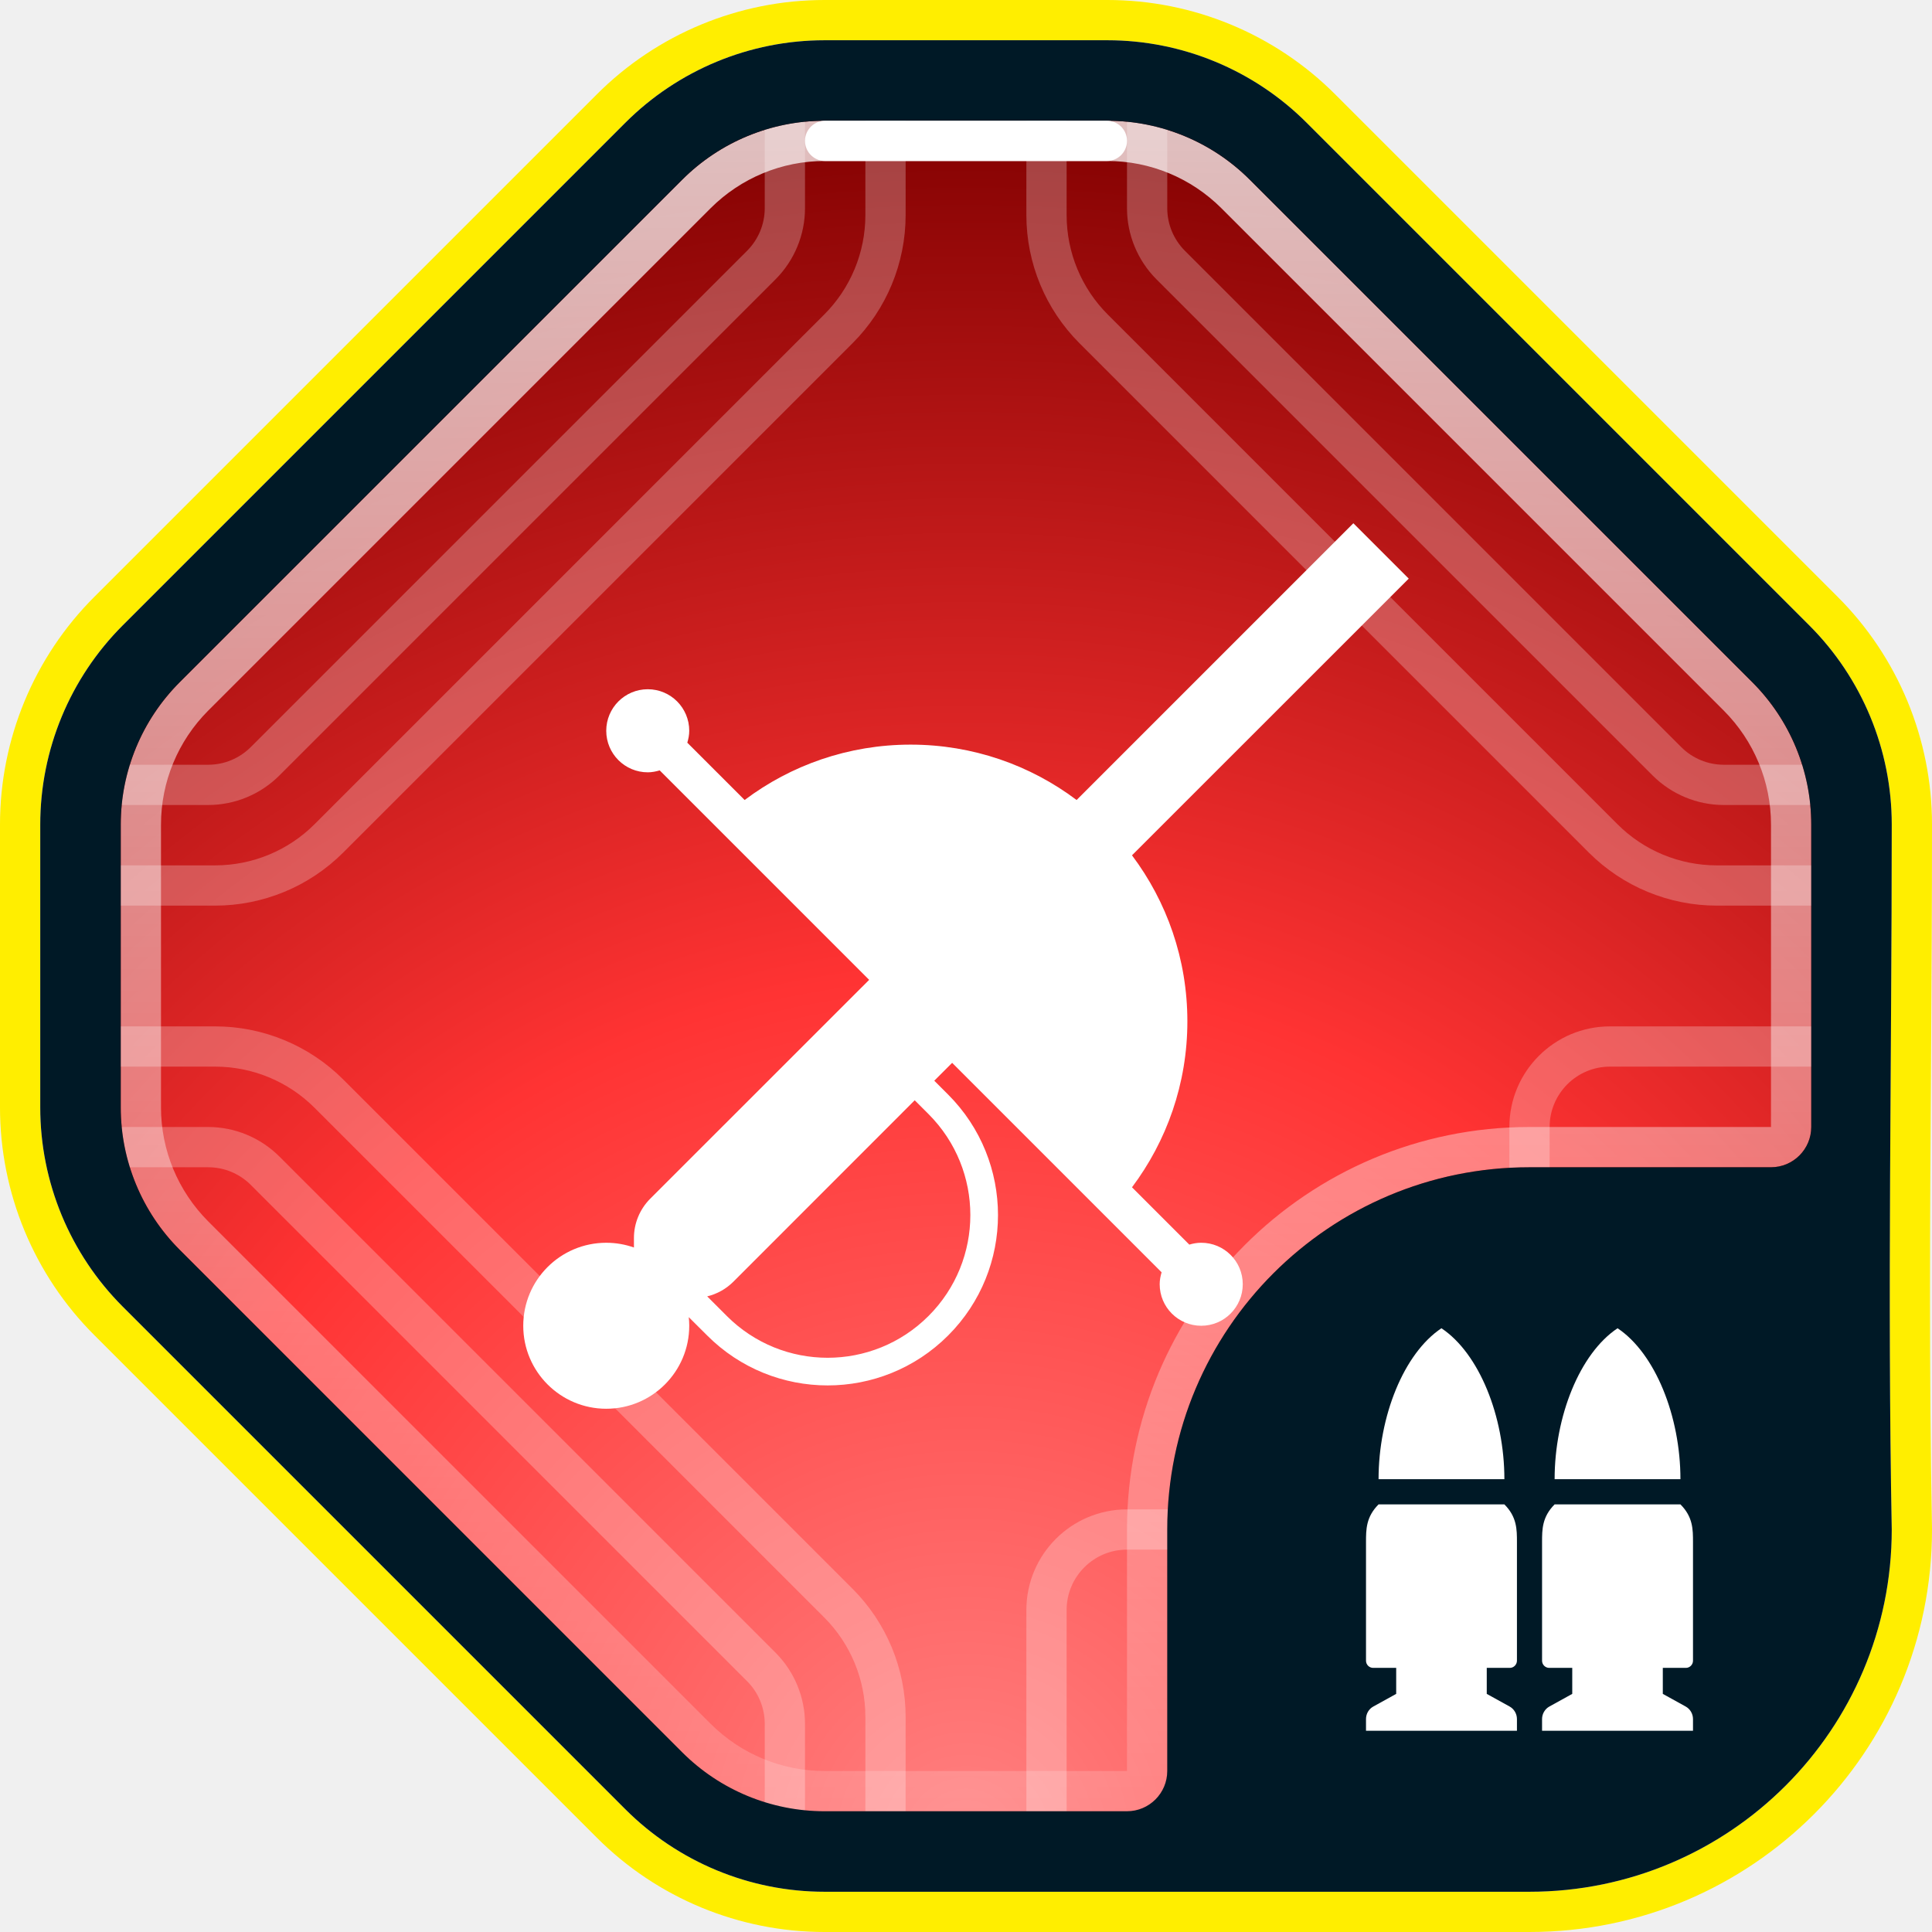
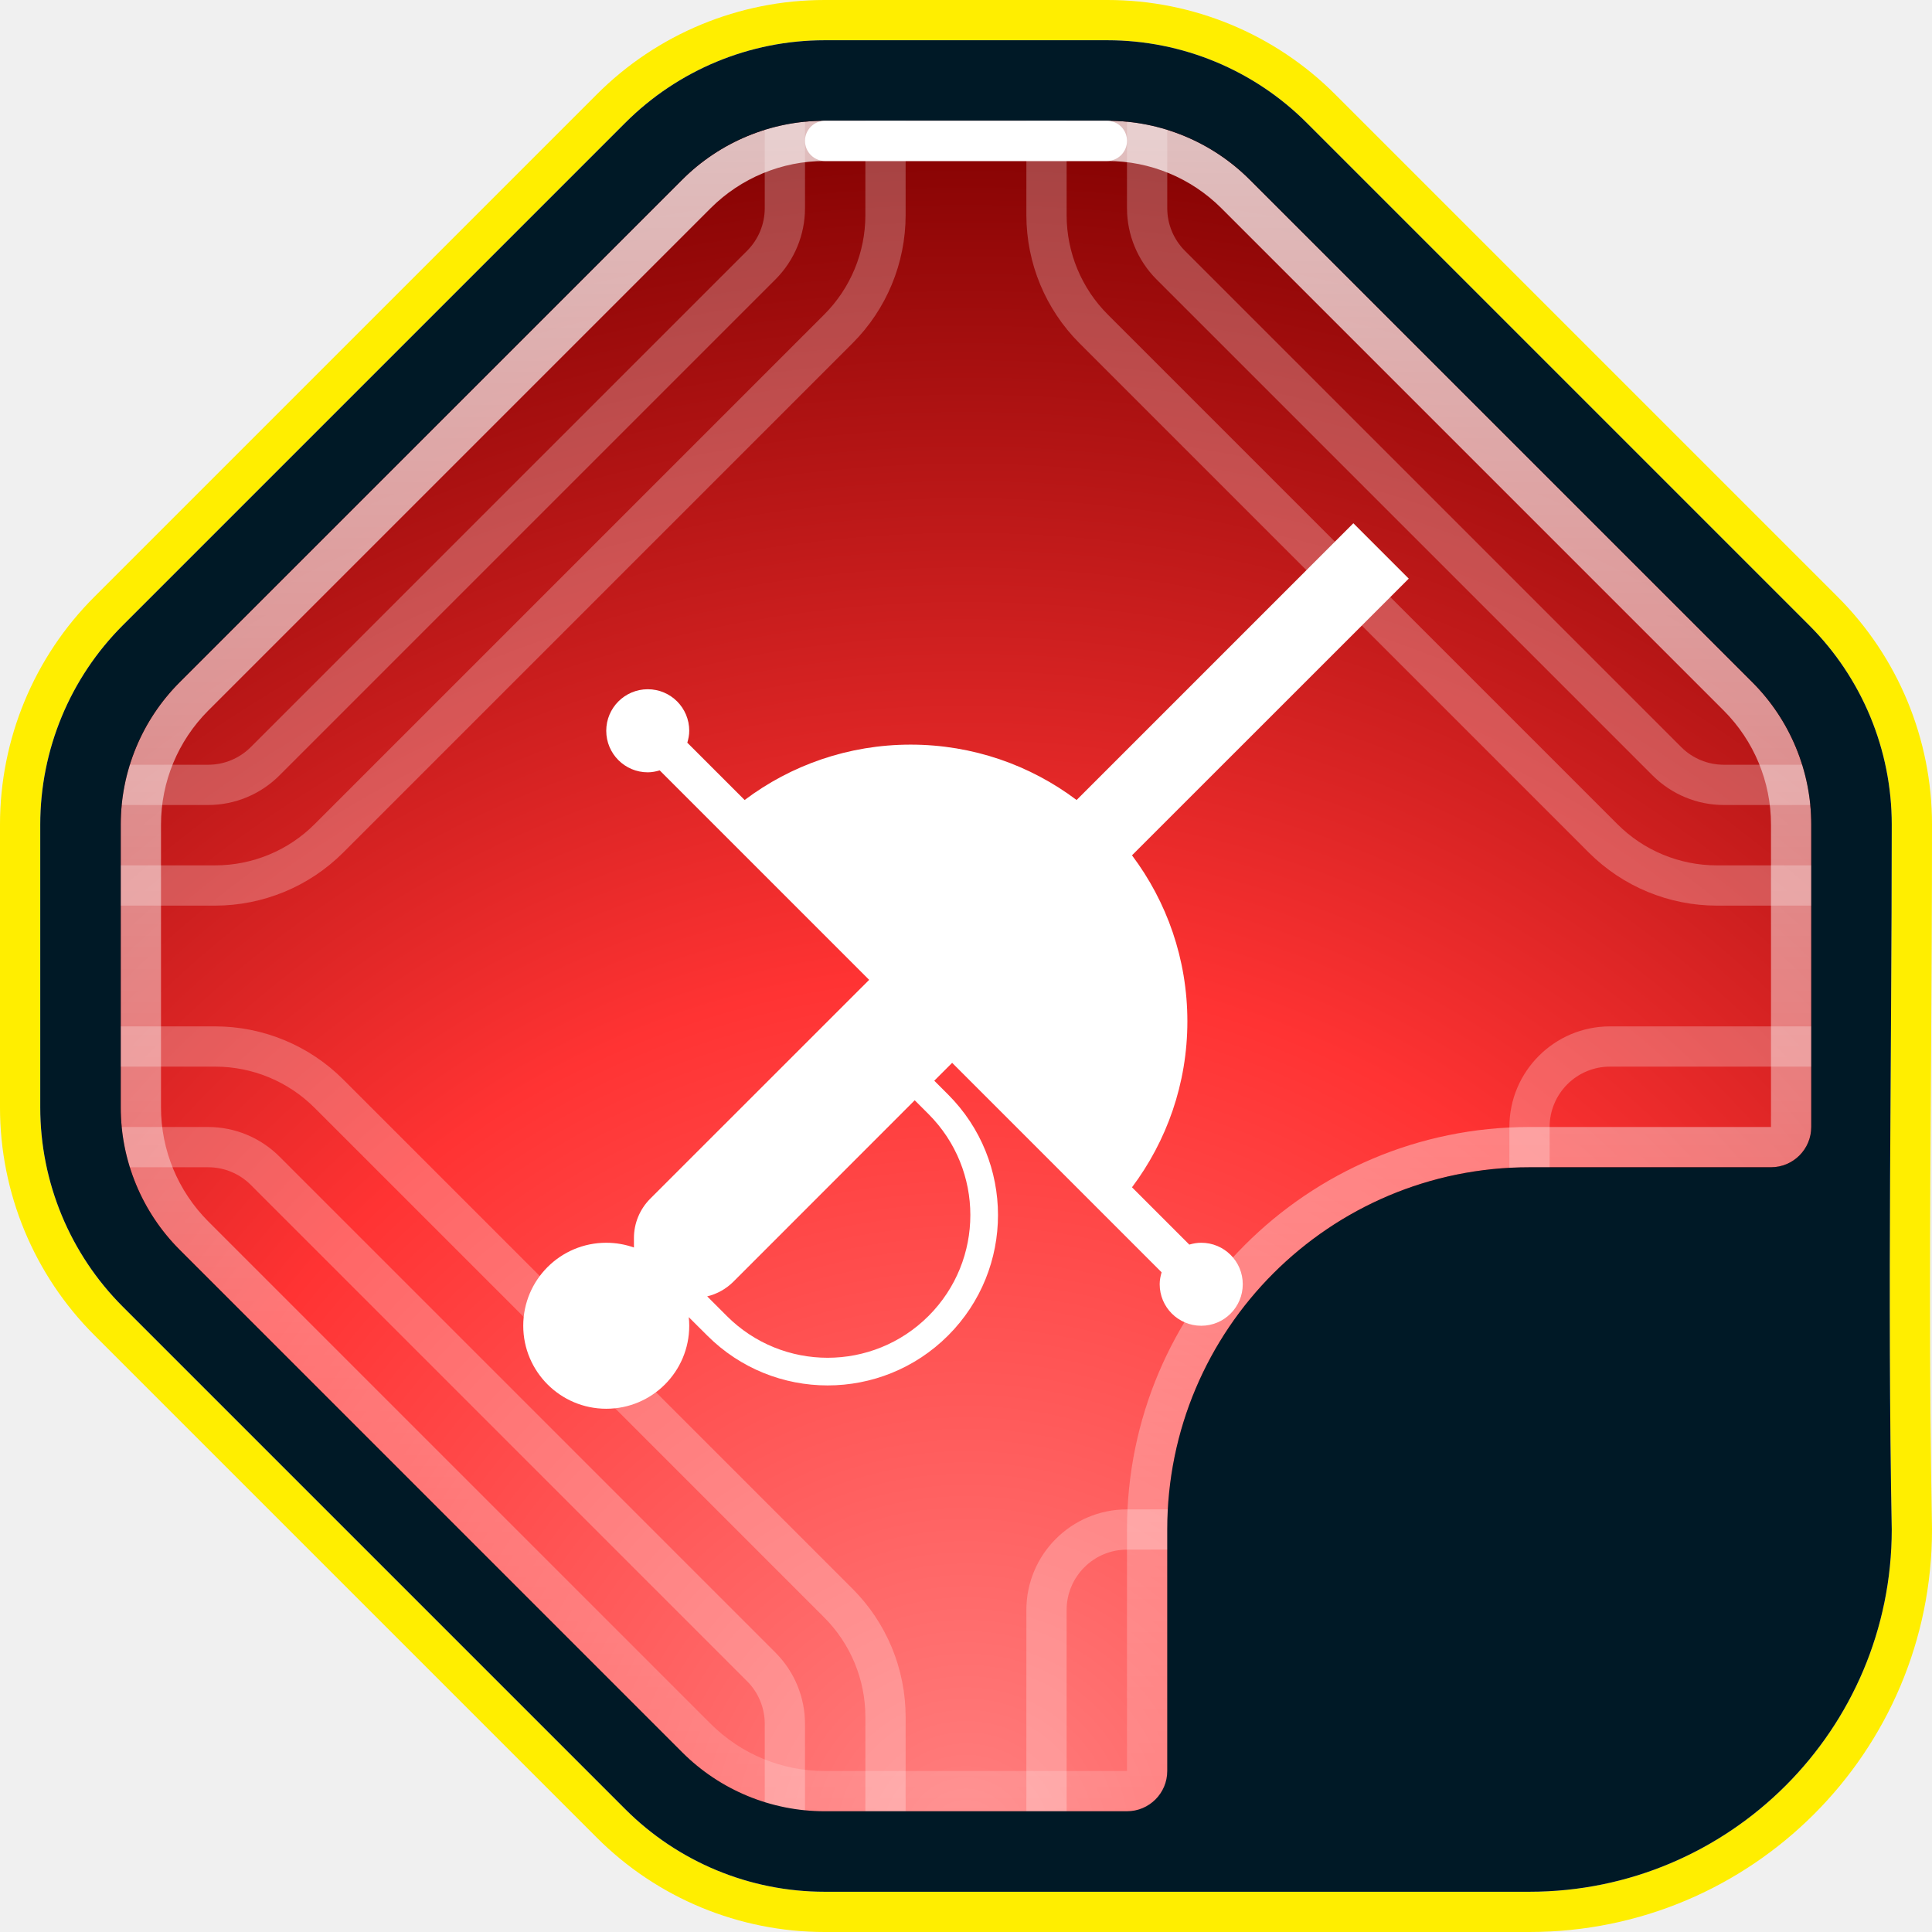
<svg xmlns="http://www.w3.org/2000/svg" width="24" height="24" viewBox="0 0 24 24" fill="none">
  <path fill-rule="evenodd" clip-rule="evenodd" d="M24 19C24 21.761 21.761 24 19 24H10.243C9.182 24 8.164 23.579 7.414 22.828L1.172 16.586C0.421 15.836 0 14.818 0 13.757V10.243C0 9.182 0.421 8.164 1.172 7.414L7.414 1.172C8.164 0.421 9.182 0 10.243 0H13.757C14.818 0 15.836 0.421 16.586 1.172L22.828 7.414C23.579 8.164 24 9.182 24 10.243C24 11.222 23.994 12.198 23.988 13.173C23.975 15.116 23.963 17.052 24 18.991L24 19ZM23.5 19C23.463 17.055 23.475 15.108 23.488 13.161C23.494 12.188 23.5 11.215 23.5 10.243C23.5 9.314 23.131 8.424 22.475 7.768L16.232 1.525C15.576 0.869 14.686 0.5 13.757 0.5H10.243C9.314 0.5 8.424 0.869 7.768 1.525L1.525 7.768C0.869 8.424 0.5 9.314 0.5 10.243V13.757C0.5 14.686 0.869 15.576 1.525 16.232L7.768 22.475C8.424 23.131 9.314 23.5 10.243 23.5H19C21.485 23.5 23.5 21.485 23.5 19Z" fill="#FFEE00" />
  <path d="M8.121 1.879L1.879 8.121C1.316 8.684 1 9.447 1 10.243V13.757C1 14.553 1.316 15.316 1.879 15.879L8.121 22.121C8.684 22.684 9.447 23 10.243 23H13.757C14.553 23 15.316 22.684 15.879 22.121L22.121 15.879C22.684 15.316 23 14.553 23 13.757V10.243C23 9.447 22.684 8.684 22.121 8.121L15.879 1.879C15.316 1.316 14.553 1 13.757 1H10.243C9.447 1 8.684 1.316 8.121 1.879Z" fill="url(#paint0_radial_37054_82842)" />
  <path fill-rule="evenodd" clip-rule="evenodd" d="M10 1V2.586C10 2.917 9.868 3.235 9.634 3.47L3.47 9.634C3.235 9.868 2.917 10 2.586 10H1V9.5H2.586C2.785 9.5 2.975 9.421 3.116 9.28L9.28 3.116C9.421 2.975 9.5 2.785 9.5 2.586V1H10ZM14 1V2.586C14 2.917 14.132 3.235 14.366 3.47L20.53 9.634C20.765 9.868 21.083 10 21.414 10H23V9.5H21.414C21.215 9.5 21.024 9.421 20.884 9.28L14.72 3.116C14.579 2.975 14.5 2.785 14.5 2.586V1H14ZM10 21.414V23H9.5V21.414C9.5 21.215 9.421 21.024 9.28 20.884L3.116 14.72C2.975 14.579 2.785 14.5 2.586 14.5H1V14H2.586C2.917 14 3.235 14.132 3.47 14.366L9.634 20.53C9.868 20.765 10 21.083 10 21.414ZM11.25 1V2.672C11.25 3.268 11.013 3.841 10.591 4.263L4.263 10.591C3.841 11.013 3.268 11.25 2.672 11.25H1V10.75H2.672C3.136 10.75 3.581 10.566 3.909 10.237L10.237 3.909C10.566 3.581 10.75 3.136 10.75 2.672V1H11.25ZM12.75 2.672V1H13.25V2.672C13.25 3.136 13.434 3.581 13.763 3.909L20.091 10.237C20.419 10.566 20.864 10.75 21.328 10.75H23V11.25H21.328C20.732 11.25 20.159 11.013 19.737 10.591L13.409 4.263C12.987 3.841 12.75 3.268 12.75 2.672ZM11.25 23V21.328C11.25 20.732 11.013 20.159 10.591 19.737L4.263 13.409C3.841 12.987 3.268 12.75 2.672 12.75H1V13.25H2.672C3.136 13.25 3.581 13.434 3.909 13.763L10.237 20.091C10.566 20.419 10.75 20.864 10.75 21.328V23H11.25ZM12.75 20V23H13.25V20C13.25 19.586 13.586 19.25 14 19.25H15V18.75H14C13.31 18.75 12.75 19.31 12.75 20ZM20 12.75C19.31 12.75 18.75 13.31 18.75 14V15H19.25V14C19.25 13.586 19.586 13.25 20 13.25H23V12.75H20Z" fill="white" fill-opacity="0.25" />
  <path fill-rule="evenodd" clip-rule="evenodd" d="M10.243 2C9.712 2 9.204 2.211 8.828 2.586L2.586 8.828C2.211 9.204 2 9.712 2 10.243V13.757C2 14.288 2.211 14.796 2.586 15.172L8.828 21.414C9.204 21.789 9.712 22 10.243 22H14V19C14 16.239 16.239 14 19 14H22V10.243C22 9.712 21.789 9.204 21.414 8.828L15.172 2.586C14.796 2.211 14.288 2 13.757 2H10.243ZM10.243 1.5C9.58 1.5 8.944 1.763 8.475 2.232L2.232 8.475C1.763 8.944 1.5 9.58 1.5 10.243V13.757C1.5 14.42 1.763 15.056 2.232 15.525L8.475 21.768C8.944 22.237 9.58 22.5 10.243 22.5H14C14.276 22.5 14.5 22.276 14.5 22V19C14.5 16.515 16.515 14.5 19 14.5H22C22.276 14.5 22.5 14.276 22.5 14V10.243C22.5 9.58 22.237 8.944 21.768 8.475L15.525 2.232C15.056 1.763 14.42 1.5 13.757 1.5H10.243Z" fill="url(#paint1_linear_37054_82842)" />
  <path fill-rule="evenodd" clip-rule="evenodd" d="M17.5 7.188L14.062 10.625C14.494 11.2 14.75 11.913 14.75 12.688C14.75 13.461 14.493 14.175 14.062 14.749L14.774 15.461C14.821 15.447 14.87 15.438 14.922 15.438C15.207 15.438 15.438 15.668 15.438 15.953C15.438 16.238 15.207 16.469 14.922 16.469C14.637 16.469 14.406 16.238 14.406 15.953C14.406 15.901 14.416 15.852 14.43 15.805L11.828 13.203L11.606 13.425L11.778 13.597C12.604 14.424 12.604 15.764 11.778 16.59C10.951 17.417 9.611 17.417 8.785 16.59L8.556 16.362C8.56 16.397 8.562 16.433 8.562 16.469C8.562 17.038 8.101 17.5 7.531 17.5C6.962 17.5 6.5 17.038 6.5 16.469C6.5 15.899 6.962 15.438 7.531 15.438C7.652 15.438 7.767 15.459 7.875 15.497V15.378C7.875 15.196 7.948 15.021 8.076 14.892L10.797 12.172L8.195 9.57C8.148 9.584 8.098 9.594 8.047 9.594C7.762 9.594 7.531 9.363 7.531 9.078C7.531 8.793 7.762 8.562 8.047 8.562C8.332 8.562 8.562 8.793 8.562 9.078C8.562 9.13 8.552 9.179 8.538 9.226L9.25 9.938C9.824 9.506 10.539 9.25 11.312 9.25C12.086 9.25 12.8 9.506 13.374 9.938L16.812 6.5L17.5 7.188ZM9.108 15.924C9.018 16.013 8.906 16.075 8.785 16.104L9.028 16.347C9.72 17.04 10.842 17.04 11.535 16.347C12.227 15.655 12.227 14.533 11.535 13.84L11.363 13.668L9.108 15.924Z" fill="white" />
  <path fill-rule="evenodd" clip-rule="evenodd" d="M10.243 23.5C9.314 23.5 8.424 23.131 7.768 22.475L1.525 16.232C0.869 15.576 0.5 14.686 0.5 13.757V10.243C0.5 9.314 0.869 8.424 1.525 7.768L7.768 1.525C8.424 0.869 9.314 0.5 10.243 0.5H13.757C14.686 0.5 15.576 0.869 16.232 1.525L22.475 7.768C23.131 8.424 23.5 9.314 23.5 10.243C23.5 13.161 23.445 16.083 23.5 19C23.5 21.485 21.485 23.5 19 23.5C15.979 23.5 13.28 23.5 10.243 23.5ZM8.475 2.232C8.944 1.763 9.58 1.5 10.243 1.5H13.757C14.42 1.5 15.056 1.763 15.525 2.232L21.768 8.475C22.237 8.944 22.5 9.58 22.5 10.243V14C22.5 14.276 22.276 14.5 22 14.5H19C16.515 14.5 14.5 16.515 14.5 19V22C14.5 22.276 14.276 22.5 14 22.5H10.243C9.58 22.5 8.944 22.237 8.475 21.768L2.232 15.525C1.763 15.056 1.5 14.42 1.5 13.757V10.243C1.5 9.58 1.763 8.944 2.232 8.475L8.475 2.232Z" fill="#001926" />
-   <path fill-rule="evenodd" clip-rule="evenodd" d="M18.688 18.688C18.844 18.844 18.844 19 18.844 19.156V20.63C18.844 20.678 18.804 20.719 18.756 20.719H18.469V21.042L18.753 21.199C18.809 21.23 18.844 21.29 18.844 21.355V21.5H16.969V21.355C16.969 21.29 17.003 21.23 17.06 21.199L17.344 21.042V20.719H17.058C17.009 20.719 16.969 20.679 16.969 20.63V19.156C16.969 19 16.969 18.844 17.125 18.688H18.688ZM20.875 18.688C21.031 18.844 21.031 19 21.031 19.156V20.63C21.031 20.678 20.992 20.719 20.943 20.719H20.656V21.042L20.94 21.199C20.996 21.23 21.031 21.29 21.031 21.355V21.5H19.156V21.355C19.156 21.29 19.191 21.23 19.247 21.199L19.531 21.042V20.719H19.245C19.196 20.719 19.156 20.679 19.156 20.63V19.156C19.156 19 19.156 18.844 19.312 18.688H20.875ZM17.906 16.5C18.375 16.812 18.688 17.594 18.688 18.375H17.125C17.125 17.594 17.438 16.812 17.906 16.5ZM20.094 16.5C20.562 16.812 20.875 17.594 20.875 18.375H19.312C19.312 17.594 19.625 16.812 20.094 16.5Z" fill="white" />
  <rect x="10" y="1.5" width="4" height="0.5" rx="0.25" fill="white" />
  <defs>
    <radialGradient id="paint0_radial_37054_82842" cx="0" cy="0" r="1" gradientUnits="userSpaceOnUse" gradientTransform="translate(12 23) rotate(-90) scale(22)">
      <stop stop-color="#FF8080" />
      <stop offset="0.496" stop-color="#FF3333" />
      <stop offset="1" stop-color="#800000" />
    </radialGradient>
    <linearGradient id="paint1_linear_37054_82842" x1="12" y1="1.5" x2="12" y2="22.5" gradientUnits="userSpaceOnUse">
      <stop stop-color="white" stop-opacity="0.75" />
      <stop offset="1" stop-color="white" stop-opacity="0.15" />
    </linearGradient>
  </defs>
</svg>
